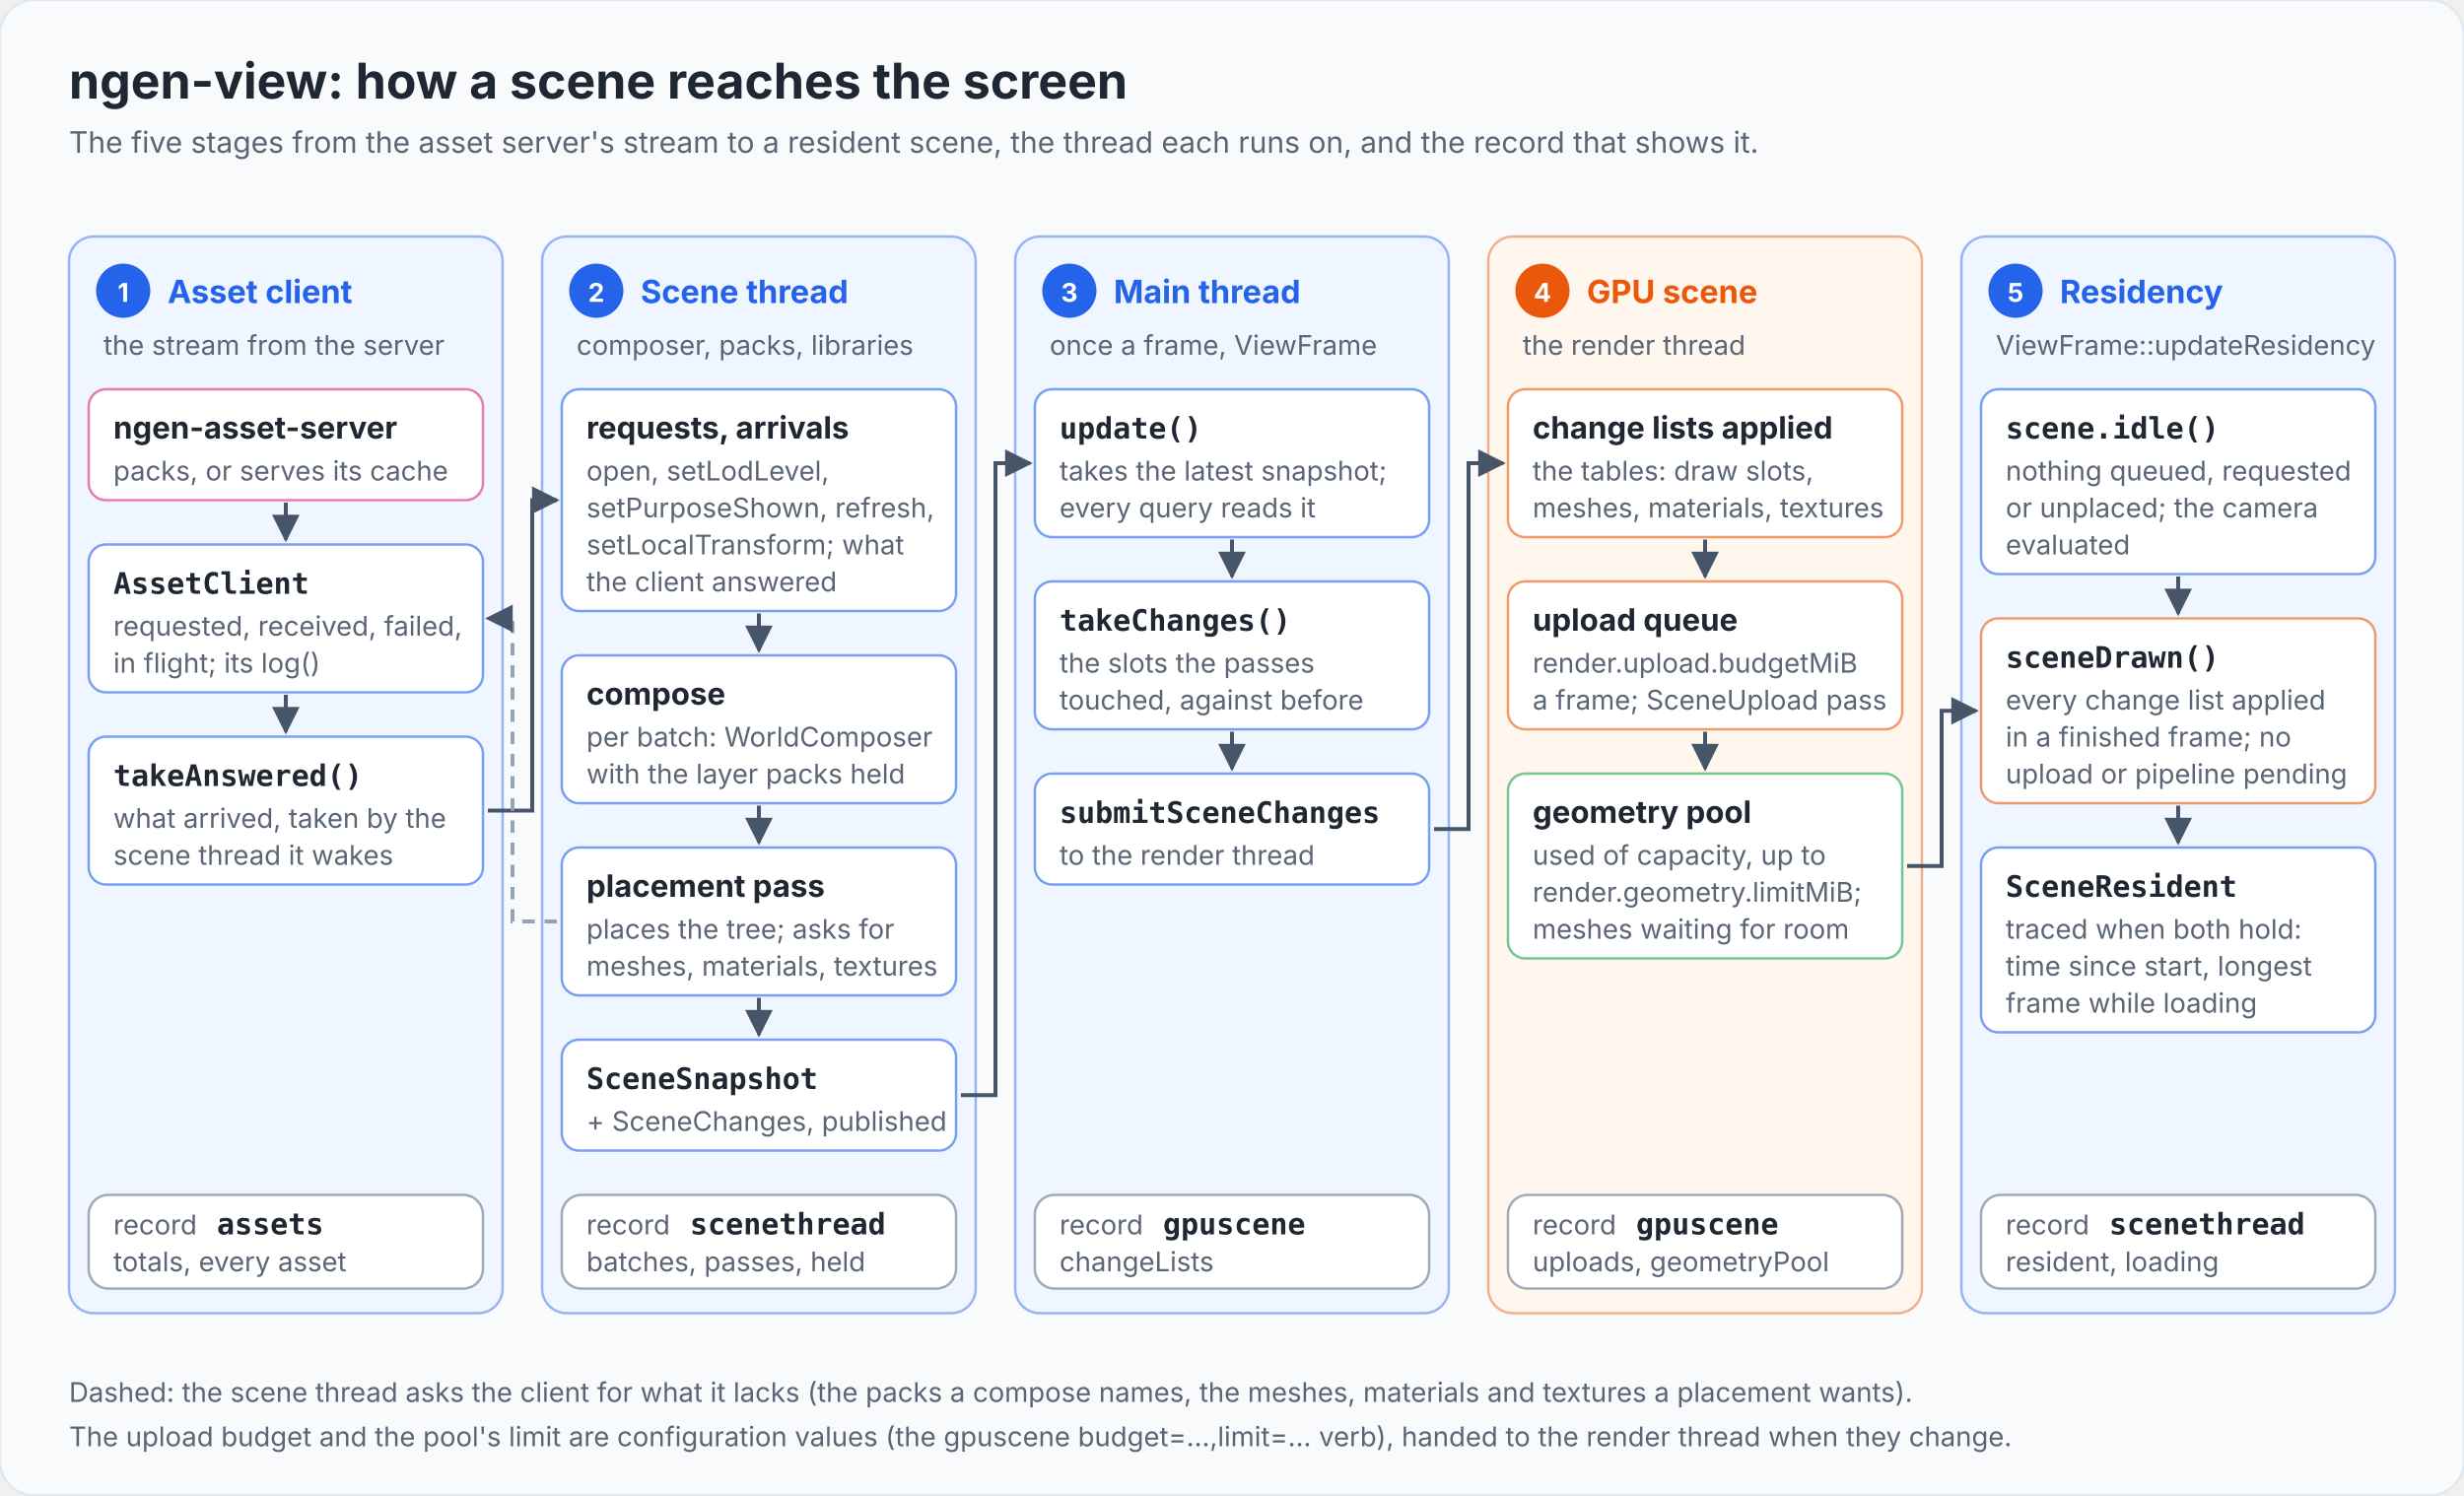
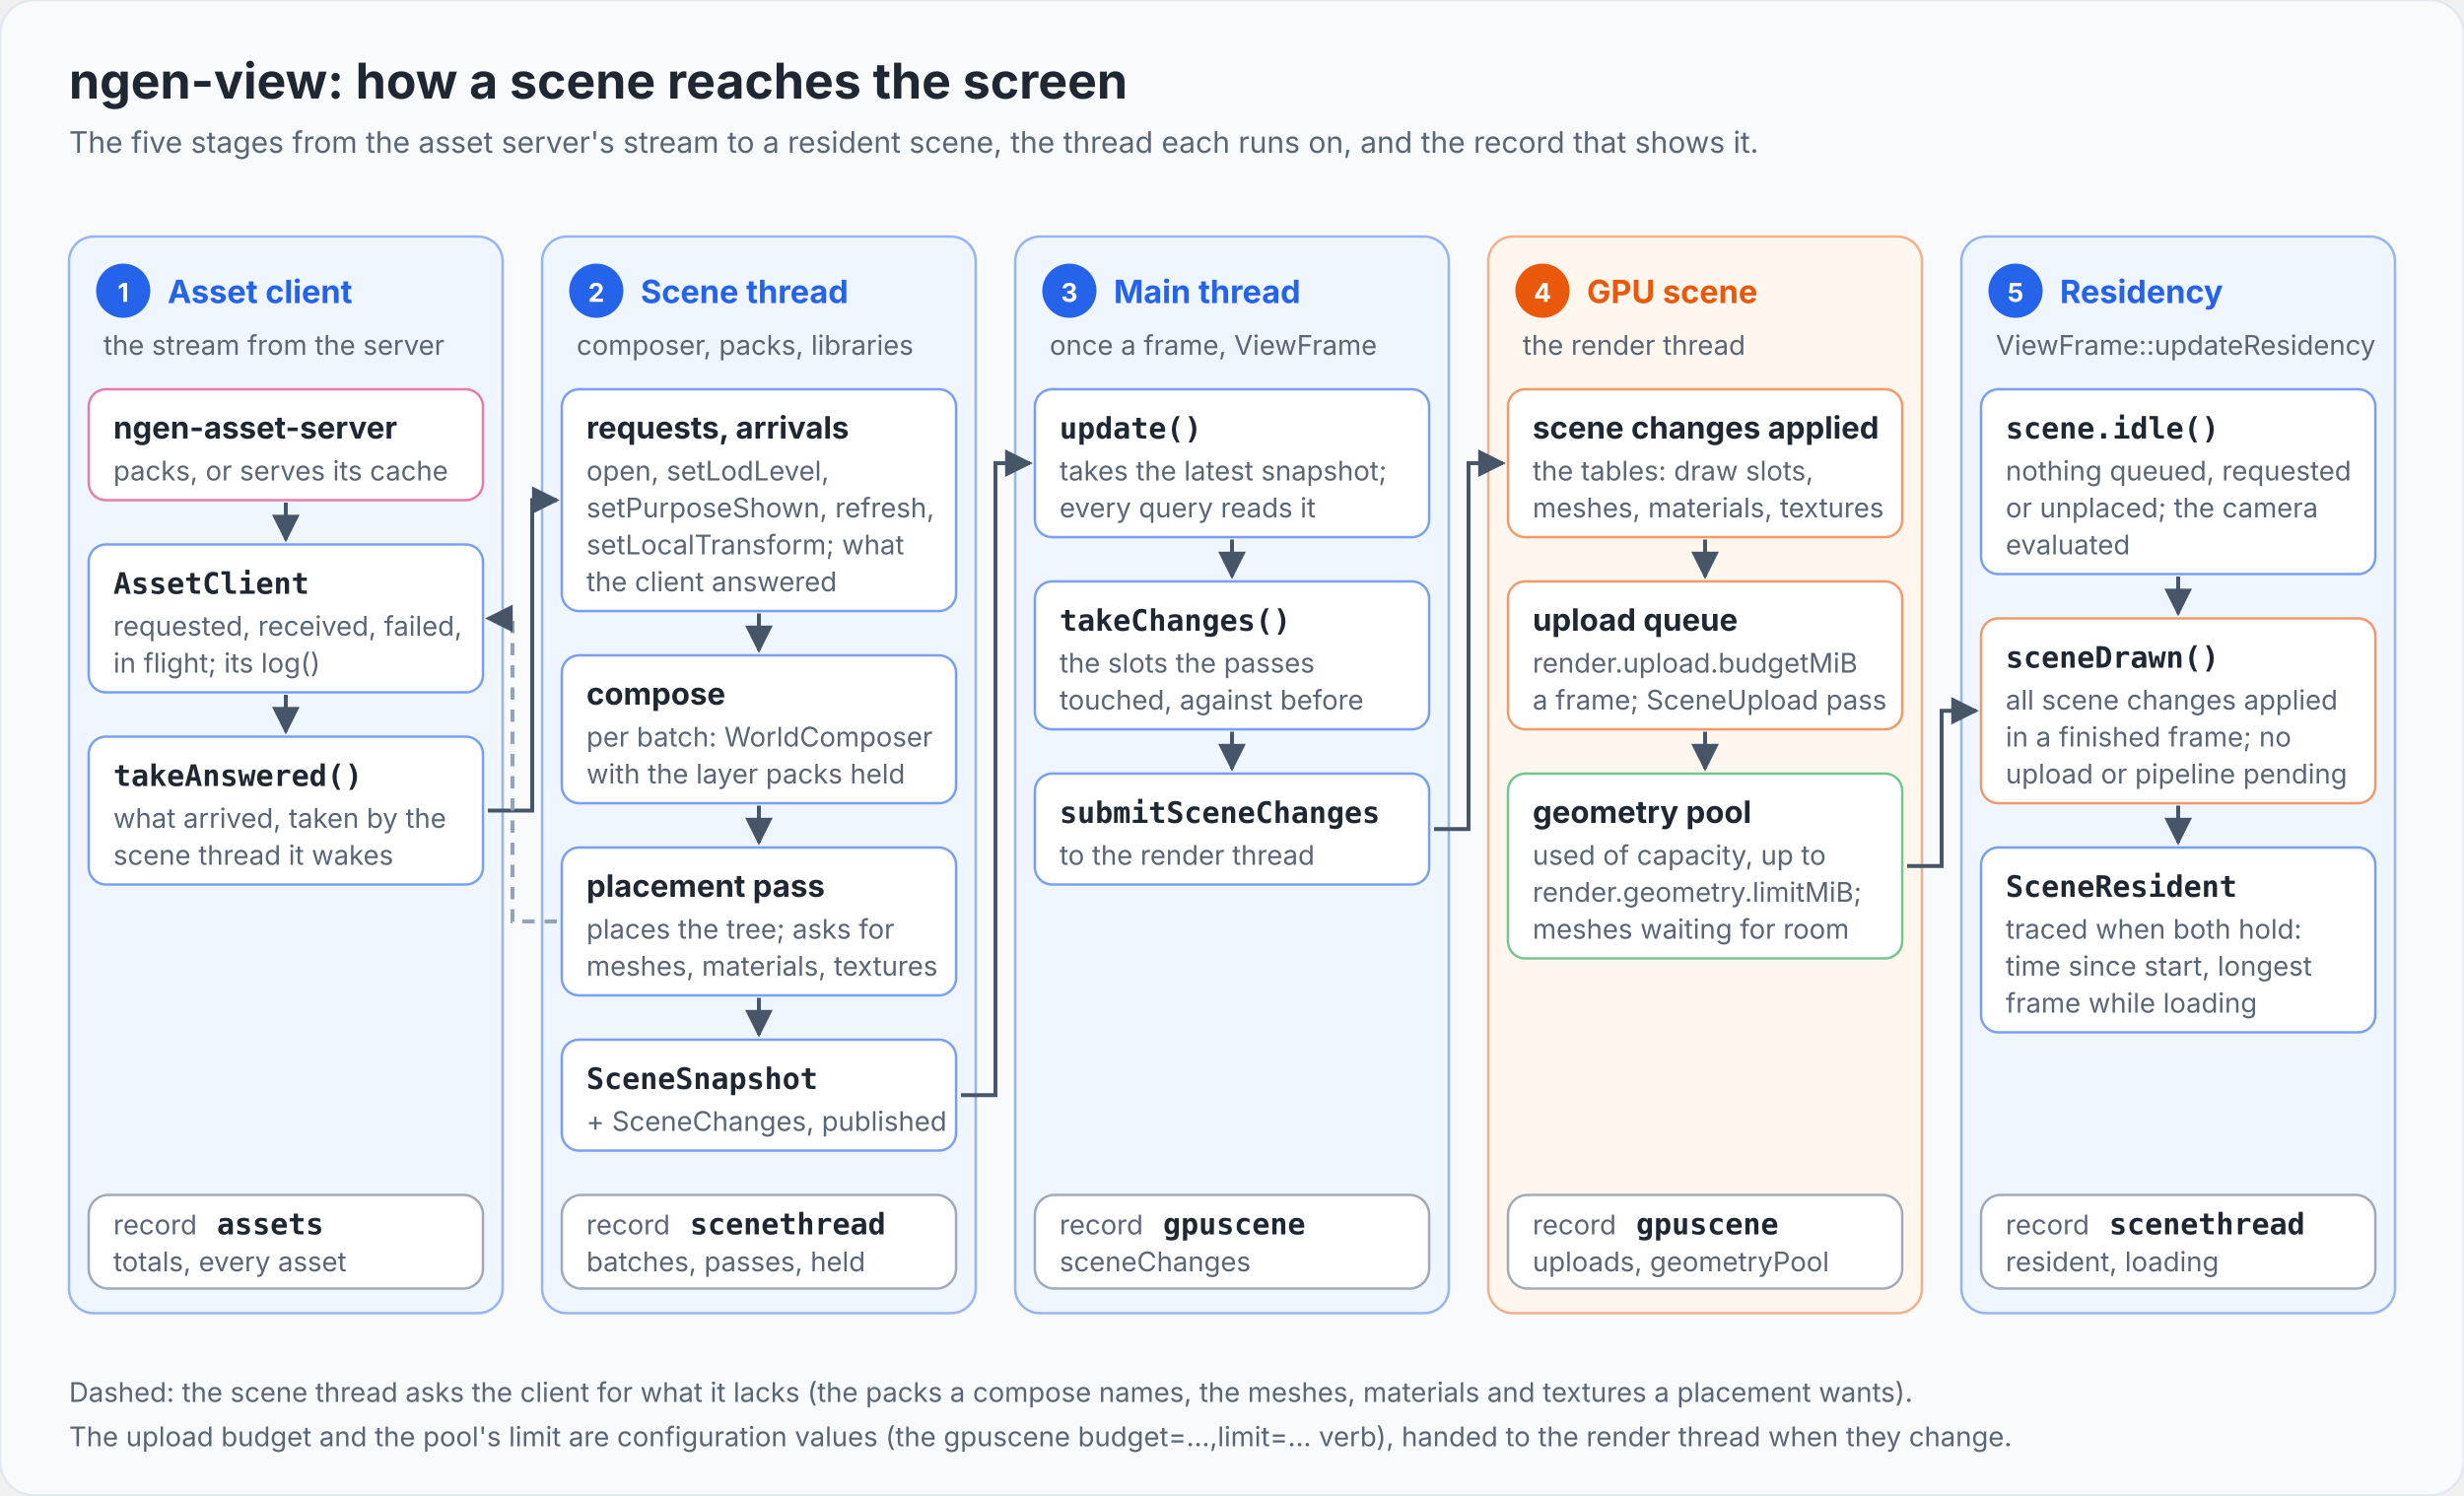
<svg xmlns="http://www.w3.org/2000/svg" width="1000" height="607" viewBox="0 0 1000 607" font-family="Inter, Segoe UI, Helvetica, Arial, sans-serif">
  <style>
    .title { font-size: 20px; font-weight: 700; fill: #1f2733; }
    .h { font-size: 13px; font-weight: 700; }
    .lib { font-size: 13.5px; font-weight: 700; fill: #1f2733; font-family: JetBrains Mono, Consolas, Menlo, monospace; }
    .m { font-size: 12px; font-weight: 700; fill: #1f2733; font-family: JetBrains Mono, Consolas, Menlo, monospace; }
    .sm { font-size: 11px; fill: #3a4452; font-family: JetBrains Mono, Consolas, Menlo, monospace; }
    .s { font-size: 11px; fill: #5a6575; }
    .t { font-size: 12.5px; fill: #3a4452; }
    .b { font-size: 12.5px; font-weight: 700; fill: #1f2733; }
    .tag { font-size: 10.5px; font-weight: 700; }
  </style>
  <defs>
    <marker id="arrow" viewBox="0 0 10 10" refX="9" refY="5" markerWidth="7" markerHeight="7" orient="auto">
      <path d="M0,0 L10,5 L0,10 z" fill="#475569" />
    </marker>
  </defs>
  <rect x="0" y="0" width="1000" height="607" rx="14" fill="#f8fafc" stroke="#e2e8f0" />
  <text x="28" y="40" class="title">ngen-view: how a scene reaches the screen</text>
  <text x="28" y="62" class="s" style="font-size:12px">The five stages from the asset server's stream to a resident scene, the thread each runs on, and the record that shows it.</text>
  <rect x="28" y="96" width="176" height="437" rx="10" fill="#eff6ff" stroke="#2563eb" stroke-opacity="0.45" />
  <circle cx="50" cy="118" r="11" fill="#2563eb" />
  <text x="50" y="122.5" class="tag" text-anchor="middle" fill="#ffffff">1</text>
  <text x="68" y="123" class="h" fill="#2563eb">Asset client</text>
  <text x="42" y="144" class="s">the stream from the server</text>
  <rect x="36" y="158" width="160" height="45" rx="7" fill="#ffffff" stroke="#db2777" stroke-opacity="0.6" />
  <text x="46" y="178" class="b">ngen-asset-server</text>
  <text x="46" y="195" class="s">packs, or serves its cache</text>
  <rect x="36" y="221" width="160" height="60" rx="7" fill="#ffffff" stroke="#2563eb" stroke-opacity="0.6" />
  <text x="46" y="241" class="m">AssetClient</text>
  <text x="46" y="258" class="s">requested, received, failed,</text>
  <text x="46" y="273" class="s">in flight; its log()</text>
  <line x1="116" y1="204" x2="116" y2="219" stroke="#475569" stroke-width="1.6" marker-end="url(#arrow)" />
  <rect x="36" y="299" width="160" height="60" rx="7" fill="#ffffff" stroke="#2563eb" stroke-opacity="0.6" />
  <text x="46" y="319" class="m">takeAnswered()</text>
  <text x="46" y="336" class="s">what arrived, taken by the</text>
  <text x="46" y="351" class="s">scene thread it wakes</text>
  <line x1="116" y1="282" x2="116" y2="297" stroke="#475569" stroke-width="1.6" marker-end="url(#arrow)" />
  <rect x="36" y="485" width="160" height="38" rx="8" fill="#ffffff" stroke="#64748b" stroke-opacity="0.6" />
  <text x="46" y="501" class="s">record</text>
  <text x="88" y="501" class="m">assets</text>
  <text x="46" y="516" class="s">totals, every asset</text>
  <rect x="220" y="96" width="176" height="437" rx="10" fill="#eff6ff" stroke="#2563eb" stroke-opacity="0.45" />
  <circle cx="242" cy="118" r="11" fill="#2563eb" />
  <text x="242" y="122.5" class="tag" text-anchor="middle" fill="#ffffff">2</text>
  <text x="260" y="123" class="h" fill="#2563eb">Scene thread</text>
  <text x="234" y="144" class="s">composer, packs, libraries</text>
  <rect x="228" y="158" width="160" height="90" rx="7" fill="#ffffff" stroke="#2563eb" stroke-opacity="0.6" />
  <text x="238" y="178" class="b">requests, arrivals</text>
  <text x="238" y="195" class="s">open, setLodLevel,</text>
  <text x="238" y="210" class="s">setPurposeShown, refresh,</text>
  <text x="238" y="225" class="s">setLocalTransform; what</text>
  <text x="238" y="240" class="s">the client answered</text>
  <rect x="228" y="266" width="160" height="60" rx="7" fill="#ffffff" stroke="#2563eb" stroke-opacity="0.6" />
  <text x="238" y="286" class="b">compose</text>
  <text x="238" y="303" class="s">per batch: WorldComposer</text>
  <text x="238" y="318" class="s">with the layer packs held</text>
  <line x1="308" y1="249" x2="308" y2="264" stroke="#475569" stroke-width="1.6" marker-end="url(#arrow)" />
  <rect x="228" y="344" width="160" height="60" rx="7" fill="#ffffff" stroke="#2563eb" stroke-opacity="0.6" />
  <text x="238" y="364" class="b">placement pass</text>
  <text x="238" y="381" class="s">places the tree; asks for</text>
  <text x="238" y="396" class="s">meshes, materials, textures</text>
  <line x1="308" y1="327" x2="308" y2="342" stroke="#475569" stroke-width="1.6" marker-end="url(#arrow)" />
  <rect x="228" y="422" width="160" height="45" rx="7" fill="#ffffff" stroke="#2563eb" stroke-opacity="0.6" />
  <text x="238" y="442" class="m">SceneSnapshot</text>
  <text x="238" y="459" class="s">+ SceneChanges, published</text>
  <line x1="308" y1="405" x2="308" y2="420" stroke="#475569" stroke-width="1.6" marker-end="url(#arrow)" />
  <rect x="228" y="485" width="160" height="38" rx="8" fill="#ffffff" stroke="#64748b" stroke-opacity="0.6" />
  <text x="238" y="501" class="s">record</text>
  <text x="280" y="501" class="m">scenethread</text>
  <text x="238" y="516" class="s">batches, passes, held</text>
  <rect x="412" y="96" width="176" height="437" rx="10" fill="#eff6ff" stroke="#2563eb" stroke-opacity="0.45" />
  <circle cx="434" cy="118" r="11" fill="#2563eb" />
  <text x="434" y="122.5" class="tag" text-anchor="middle" fill="#ffffff">3</text>
  <text x="452" y="123" class="h" fill="#2563eb">Main thread</text>
  <text x="426" y="144" class="s">once a frame, ViewFrame</text>
  <rect x="420" y="158" width="160" height="60" rx="7" fill="#ffffff" stroke="#2563eb" stroke-opacity="0.6" />
  <text x="430" y="178" class="m">update()</text>
  <text x="430" y="195" class="s">takes the latest snapshot;</text>
  <text x="430" y="210" class="s">every query reads it</text>
  <rect x="420" y="236" width="160" height="60" rx="7" fill="#ffffff" stroke="#2563eb" stroke-opacity="0.6" />
  <text x="430" y="256" class="m">takeChanges()</text>
  <text x="430" y="273" class="s">the slots the passes</text>
  <text x="430" y="288" class="s">touched, against before</text>
  <line x1="500" y1="219" x2="500" y2="234" stroke="#475569" stroke-width="1.6" marker-end="url(#arrow)" />
  <rect x="420" y="314" width="160" height="45" rx="7" fill="#ffffff" stroke="#2563eb" stroke-opacity="0.6" />
  <text x="430" y="334" class="m">submitSceneChanges</text>
  <text x="430" y="351" class="s">to the render thread</text>
  <line x1="500" y1="297" x2="500" y2="312" stroke="#475569" stroke-width="1.6" marker-end="url(#arrow)" />
  <rect x="420" y="485" width="160" height="38" rx="8" fill="#ffffff" stroke="#64748b" stroke-opacity="0.6" />
  <text x="430" y="501" class="s">record</text>
  <text x="472" y="501" class="m">gpuscene</text>
-   <text x="430" y="516" class="s">changeLists</text>
+   <text x="430" y="516" class="s">sceneChanges</text>
  <rect x="604" y="96" width="176" height="437" rx="10" fill="#fff7ed" stroke="#ea580c" stroke-opacity="0.45" />
  <circle cx="626" cy="118" r="11" fill="#ea580c" />
  <text x="626" y="122.5" class="tag" text-anchor="middle" fill="#ffffff">4</text>
  <text x="644" y="123" class="h" fill="#ea580c">GPU scene</text>
  <text x="618" y="144" class="s">the render thread</text>
  <rect x="612" y="158" width="160" height="60" rx="7" fill="#ffffff" stroke="#ea580c" stroke-opacity="0.6" />
-   <text x="622" y="178" class="b">change lists applied</text>
+   <text x="622" y="178" class="b">scene changes applied</text>
  <text x="622" y="195" class="s">the tables: draw slots,</text>
  <text x="622" y="210" class="s">meshes, materials, textures</text>
  <rect x="612" y="236" width="160" height="60" rx="7" fill="#ffffff" stroke="#ea580c" stroke-opacity="0.6" />
  <text x="622" y="256" class="b">upload queue</text>
  <text x="622" y="273" class="s">render.upload.budgetMiB</text>
  <text x="622" y="288" class="s">a frame; SceneUpload pass</text>
  <line x1="692" y1="219" x2="692" y2="234" stroke="#475569" stroke-width="1.6" marker-end="url(#arrow)" />
  <rect x="612" y="314" width="160" height="75" rx="7" fill="#ffffff" stroke="#16a34a" stroke-opacity="0.6" />
  <text x="622" y="334" class="b">geometry pool</text>
  <text x="622" y="351" class="s">used of capacity, up to</text>
  <text x="622" y="366" class="s">render.geometry.limitMiB;</text>
  <text x="622" y="381" class="s">meshes waiting for room</text>
  <line x1="692" y1="297" x2="692" y2="312" stroke="#475569" stroke-width="1.6" marker-end="url(#arrow)" />
  <rect x="612" y="485" width="160" height="38" rx="8" fill="#ffffff" stroke="#64748b" stroke-opacity="0.6" />
  <text x="622" y="501" class="s">record</text>
  <text x="664" y="501" class="m">gpuscene</text>
  <text x="622" y="516" class="s">uploads, geometryPool</text>
  <rect x="796" y="96" width="176" height="437" rx="10" fill="#eff6ff" stroke="#2563eb" stroke-opacity="0.45" />
  <circle cx="818" cy="118" r="11" fill="#2563eb" />
  <text x="818" y="122.5" class="tag" text-anchor="middle" fill="#ffffff">5</text>
  <text x="836" y="123" class="h" fill="#2563eb">Residency</text>
  <text x="810" y="144" class="s">ViewFrame::updateResidency</text>
  <rect x="804" y="158" width="160" height="75" rx="7" fill="#ffffff" stroke="#2563eb" stroke-opacity="0.6" />
  <text x="814" y="178" class="m">scene.idle()</text>
  <text x="814" y="195" class="s">nothing queued, requested</text>
  <text x="814" y="210" class="s">or unplaced; the camera</text>
  <text x="814" y="225" class="s">evaluated</text>
  <rect x="804" y="251" width="160" height="75" rx="7" fill="#ffffff" stroke="#ea580c" stroke-opacity="0.6" />
  <text x="814" y="271" class="m">sceneDrawn()</text>
-   <text x="814" y="288" class="s">every change list applied</text>
+   <text x="814" y="288" class="s">all scene changes applied</text>
  <text x="814" y="303" class="s">in a finished frame; no</text>
  <text x="814" y="318" class="s">upload or pipeline pending</text>
  <line x1="884" y1="234" x2="884" y2="249" stroke="#475569" stroke-width="1.6" marker-end="url(#arrow)" />
  <rect x="804" y="344" width="160" height="75" rx="7" fill="#ffffff" stroke="#2563eb" stroke-opacity="0.6" />
  <text x="814" y="364" class="m">SceneResident</text>
  <text x="814" y="381" class="s">traced when both hold:</text>
  <text x="814" y="396" class="s">time since start, longest</text>
  <text x="814" y="411" class="s">frame while loading</text>
  <line x1="884" y1="327" x2="884" y2="342" stroke="#475569" stroke-width="1.6" marker-end="url(#arrow)" />
  <rect x="804" y="485" width="160" height="38" rx="8" fill="#ffffff" stroke="#64748b" stroke-opacity="0.6" />
  <text x="814" y="501" class="s">record</text>
  <text x="856" y="501" class="m">scenethread</text>
  <text x="814" y="516" class="s">resident, loading</text>
  <path d="M198,329 H216 V203 H226" fill="none" stroke="#475569" stroke-width="1.6" marker-end="url(#arrow)" />
  <path d="M390,444.5 H404 V188 H418" fill="none" stroke="#475569" stroke-width="1.6" marker-end="url(#arrow)" />
  <path d="M582,336.5 H596 V188 H610" fill="none" stroke="#475569" stroke-width="1.6" marker-end="url(#arrow)" />
  <path d="M774,351.5 H788 V288.5 H802" fill="none" stroke="#475569" stroke-width="1.6" marker-end="url(#arrow)" />
  <path d="M226,374 H208 V251 H198" fill="none" stroke="#94a3b8" stroke-width="1.6" stroke-dasharray="5 4" marker-end="url(#arrow)" />
  <text x="28" y="569" class="s">Dashed: the scene thread asks the client for what it lacks (the packs a compose names, the meshes, materials and textures a placement wants).</text>
  <text x="28" y="587" class="s">The upload budget and the pool's limit are configuration values (the gpuscene budget=…,limit=… verb), handed to the render thread when they change.</text>
</svg>
